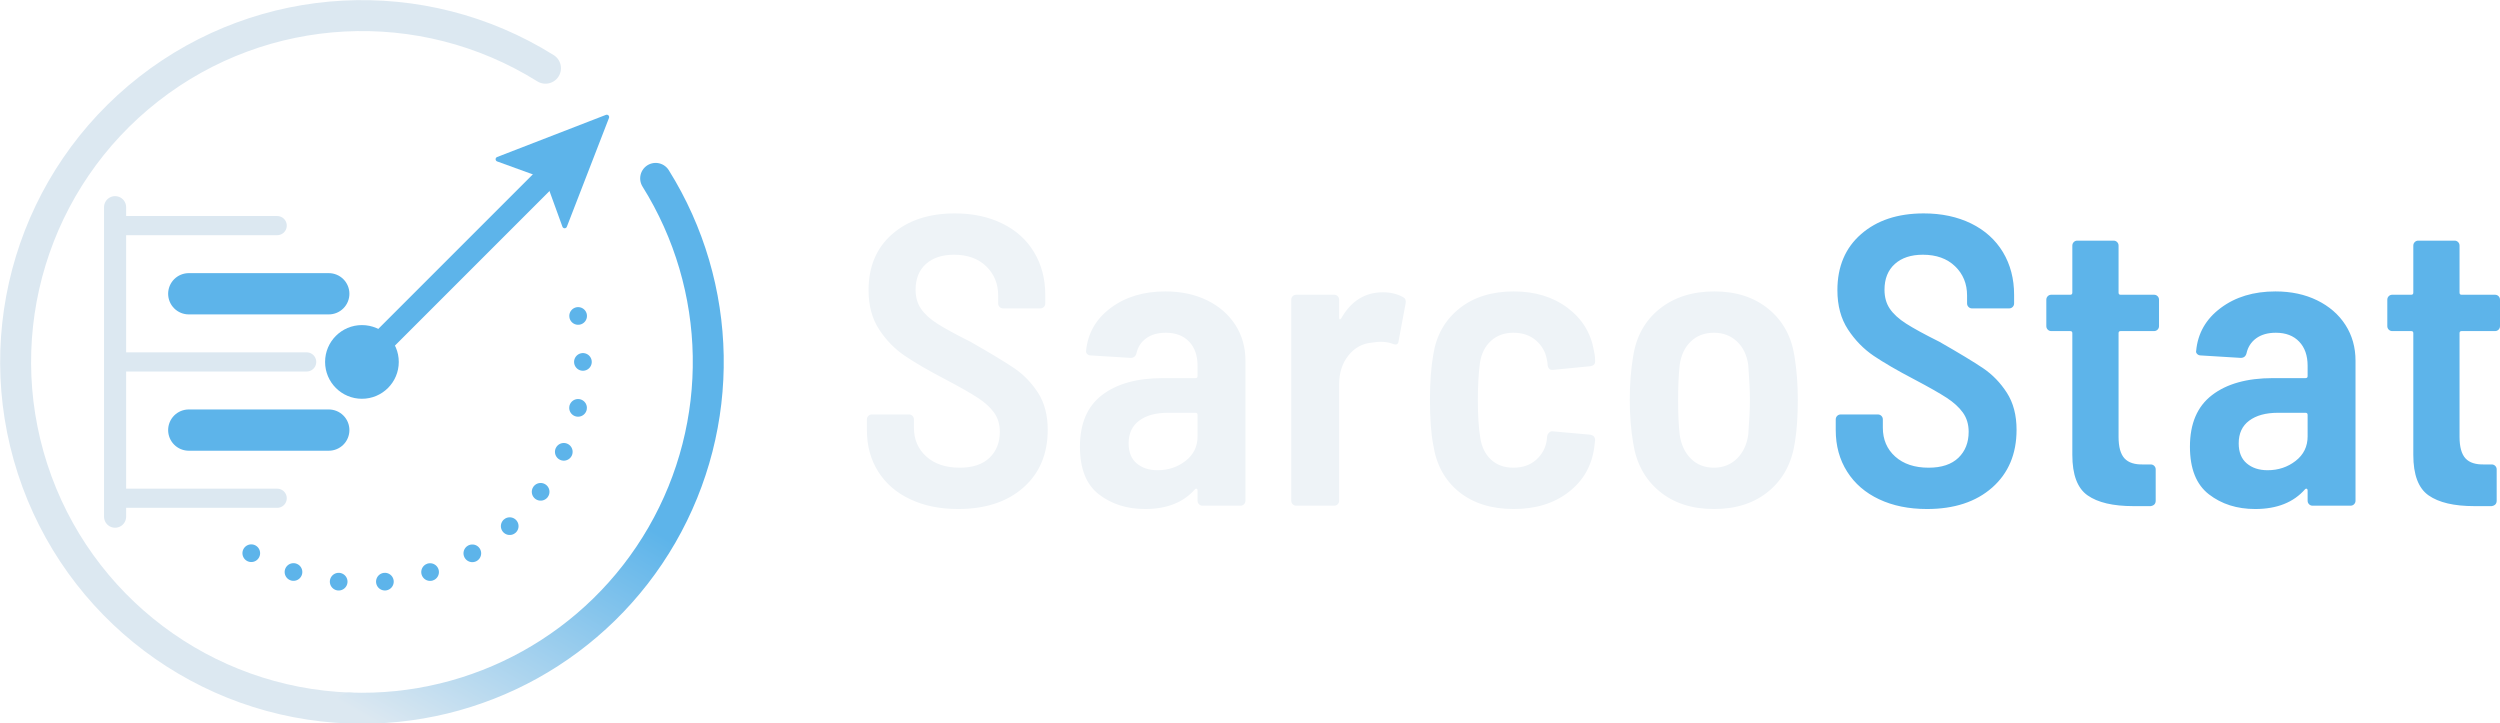
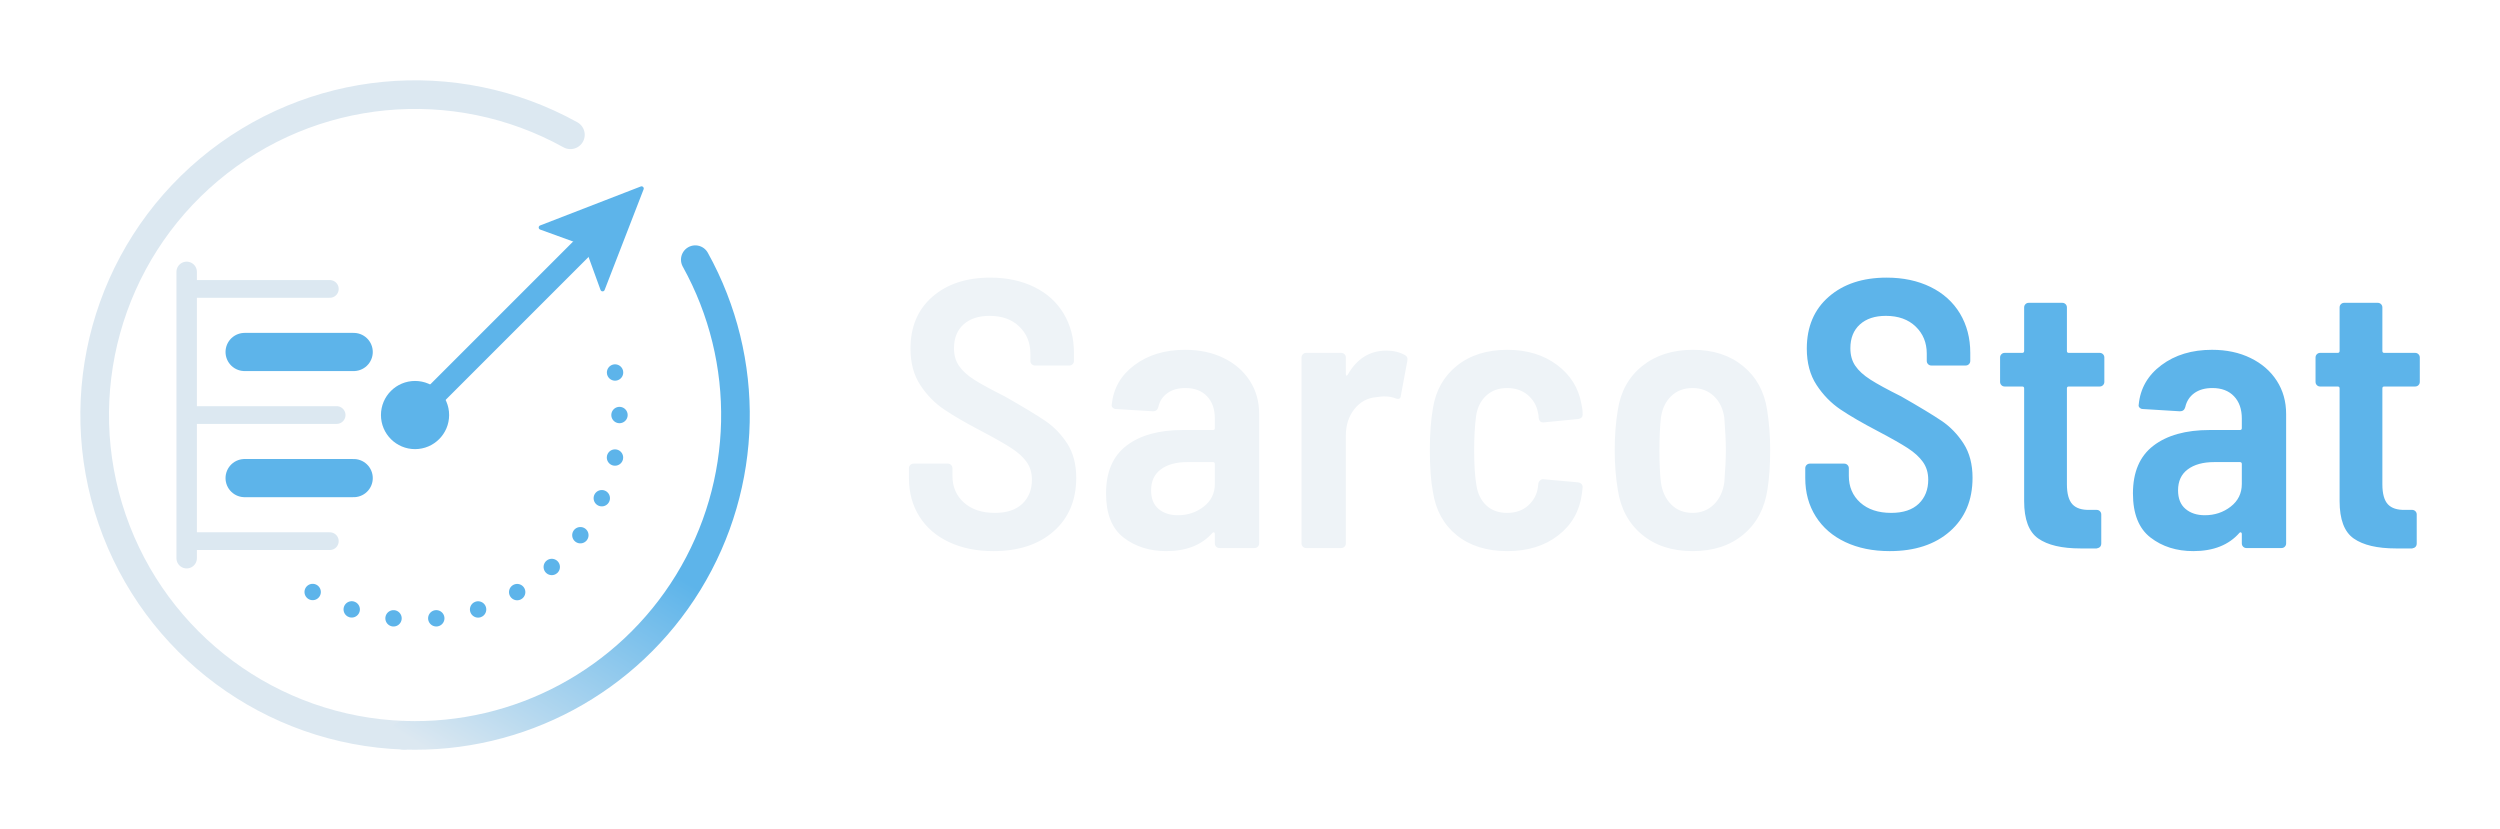
- <svg xmlns="http://www.w3.org/2000/svg" viewBox="0 0 346.06 100" fill="none" role="img" aria-label="SarcoStat">
-   <g transform="translate(-11.1 -11.1) scale(1.02)">
-     <linearGradient id="ssh-full-dark" gradientUnits="userSpaceOnUse" x1="58.36" y1="106.97" x2="99.86" y2="35.09">
+ <svg xmlns="http://www.w3.org/2000/svg" viewBox="0 0 374.06 124" fill="none" role="img" aria-label="SarcoStat">
+   <g transform="translate(0.9 0.9) scale(1.02)">
+     <linearGradient id="ssh-full-dark" gradientUnits="userSpaceOnUse" x1="58.36" y1="106.97" x2="101.11" y2="37.21">
      <stop offset="0" stop-color="#DCE8F1" />
      <stop offset=".5" stop-color="#5DB4EA" />
      <stop offset="1" stop-color="#5DB4EA" />
    </linearGradient>
-     <path d="M84.91 20.14A47 47 0 1 0 58.36 106.97" stroke="#DCE8F1" stroke-width="4.2" stroke-linecap="round" />
-     <path d="M58.36 106.97A47 47 0 0 0 99.86 35.09" stroke="url(#ssh-full-dark)" stroke-width="4.2" stroke-linecap="round" />
+     <path d="M82.79 18.89A47 47 0 1 0 58.36 106.97" stroke="#DCE8F1" stroke-width="4.2" stroke-linecap="round" />
+     <path d="M58.36 106.97A47 47 0 0 0 101.11 37.21" stroke="url(#ssh-full-dark)" stroke-width="4.2" stroke-linecap="round" />
    <path d="M89.34 53.76A30 30 0 0 1 39.93 82.29" stroke="#5DB4EA" stroke-width="2.4" stroke-linecap="round" stroke-dasharray="0 6.283" />
    <path d="M26.5 39V81" stroke="#DCE8F1" stroke-width="3" stroke-linecap="round" />
-     <path d="M28 41.5H48.5" stroke="#DCE8F1" stroke-width="2.6" stroke-linecap="round" />
-     <path d="M36.5 50.75H55.5" stroke="#5DB4EA" stroke-width="5.6" stroke-linecap="round" />
-     <path d="M28 60H52.5" stroke="#DCE8F1" stroke-width="2.6" stroke-linecap="round" />
-     <path d="M36.5 69.25H55.5" stroke="#5DB4EA" stroke-width="5.6" stroke-linecap="round" />
-     <path d="M28 78.5H48.5" stroke="#DCE8F1" stroke-width="2.6" stroke-linecap="round" />
+     <path d="M28 41.5H47.5" stroke="#DCE8F1" stroke-width="2.6" stroke-linecap="round" />
+     <path d="M35 50.75H51" stroke="#5DB4EA" stroke-width="5.6" stroke-linecap="round" />
+     <path d="M28 60H48.5" stroke="#DCE8F1" stroke-width="2.6" stroke-linecap="round" />
+     <path d="M35 69.25H51" stroke="#5DB4EA" stroke-width="5.6" stroke-linecap="round" />
+     <path d="M28 78.5H47.5" stroke="#DCE8F1" stroke-width="2.6" stroke-linecap="round" />
    <path d="M60 60L84.47 35.53" stroke="#5DB4EA" stroke-width="3.2" stroke-linecap="round" />
    <path d="M93.23 26.77L78.46 32.49L85.1 34.9L87.51 41.54Z" fill="#5DB4EA" stroke="#5DB4EA" stroke-width="0.64" stroke-linejoin="round" />
    <circle cx="60" cy="60" r="5" fill="#5DB4EA" />
  </g>
-   <path d="M120 59.54V58.06Q120 57.77 120.2 57.57Q120.4 57.37 120.69 57.37H125.83Q126.11 57.37 126.31 57.57Q126.51 57.77 126.51 58.06V59.2Q126.51 61.66 128.23 63.2Q129.94 64.74 132.86 64.74Q135.54 64.74 136.97 63.37Q138.4 62 138.4 59.77Q138.4 58.23 137.6 57.11Q136.8 56 135.34 55.06Q133.89 54.11 130.86 52.51Q127.37 50.69 125.26 49.26Q123.14 47.83 121.69 45.6Q120.23 43.37 120.23 40.17Q120.23 35.26 123.51 32.4Q126.8 29.54 132.17 29.54Q135.89 29.54 138.74 30.94Q141.6 32.34 143.14 34.91Q144.69 37.49 144.69 40.8V42Q144.69 42.29 144.49 42.49Q144.29 42.69 144 42.69H138.86Q138.57 42.69 138.37 42.49Q138.17 42.29 138.17 42V40.91Q138.17 38.46 136.51 36.86Q134.86 35.26 132.06 35.26Q129.6 35.26 128.17 36.54Q126.74 37.83 126.74 40.11Q126.74 41.66 127.49 42.74Q128.23 43.83 129.74 44.8Q131.26 45.77 134.34 47.31Q138.46 49.66 140.4 50.97Q142.34 52.29 143.69 54.37Q145.03 56.46 145.03 59.49Q145.03 64.51 141.66 67.49Q138.29 70.46 132.63 70.46Q128.86 70.46 126 69.11Q123.14 67.77 121.57 65.29Q120 62.8 120 59.54ZM172.4 49.94V69.31Q172.4 69.6 172.2 69.8Q172 70 171.71 70H166.46Q166.17 70 165.97 69.8Q165.77 69.6 165.77 69.31V67.89Q165.77 67.71 165.66 67.66Q165.54 67.6 165.43 67.71Q163.03 70.46 158.51 70.46Q154.74 70.46 152.11 68.43Q149.49 66.4 149.49 61.83Q149.49 57.03 152.54 54.69Q155.6 52.34 160.97 52.34H165.49Q165.77 52.34 165.77 52.06V50.63Q165.77 48.51 164.6 47.29Q163.43 46.06 161.37 46.06Q159.71 46.06 158.66 46.83Q157.6 47.6 157.31 48.91Q157.14 49.54 156.51 49.54L150.97 49.2Q150.69 49.2 150.49 49Q150.29 48.8 150.34 48.57Q150.69 44.91 153.74 42.63Q156.8 40.34 161.31 40.34Q164.57 40.34 167.09 41.57Q169.6 42.8 171 44.97Q172.4 47.14 172.4 49.94ZM165.77 60.4V57.43Q165.77 57.14 165.49 57.14H161.66Q159.14 57.14 157.69 58.23Q156.23 59.31 156.23 61.37Q156.23 63.2 157.34 64.14Q158.46 65.09 160.23 65.09Q162.46 65.09 164.11 63.8Q165.77 62.51 165.77 60.4ZM194.23 41.14Q194.69 41.37 194.57 42L193.6 47.2Q193.54 47.89 192.8 47.6Q192.06 47.31 191.09 47.31Q190.69 47.31 189.89 47.43Q187.94 47.6 186.66 49.2Q185.37 50.8 185.37 53.2V69.31Q185.37 69.6 185.17 69.8Q184.97 70 184.69 70H179.43Q179.14 70 178.94 69.8Q178.74 69.6 178.74 69.31V41.49Q178.74 41.2 178.94 41Q179.14 40.8 179.43 40.8H184.69Q184.97 40.8 185.17 41Q185.37 41.2 185.37 41.49V43.94Q185.37 44.17 185.46 44.2Q185.54 44.23 185.66 44.06Q187.71 40.46 191.43 40.46Q193.03 40.46 194.23 41.14ZM198.4 61.6Q197.94 59.26 197.94 55.31Q197.94 51.71 198.4 49.09Q199.03 45.09 202 42.71Q204.97 40.34 209.54 40.34Q213.94 40.34 216.97 42.6Q220 44.86 220.63 48.51Q220.69 48.74 220.74 49.09Q220.8 49.43 220.8 49.94V50.06Q220.8 50.57 220.17 50.69L214.97 51.2H214.86Q214.34 51.2 214.23 50.57Q214.23 50.17 214.11 49.71Q213.83 48.17 212.6 47.11Q211.37 46.06 209.49 46.06Q207.6 46.06 206.37 47.2Q205.14 48.34 204.86 50.23Q204.57 52.4 204.57 55.37Q204.57 58.63 204.91 60.63Q205.2 62.51 206.4 63.63Q207.6 64.74 209.49 64.74Q211.43 64.74 212.66 63.63Q213.89 62.51 214.11 60.91L214.17 60.34Q214.23 60.06 214.46 59.86Q214.69 59.66 214.97 59.71L220.11 60.17Q220.8 60.29 220.8 60.91L220.69 61.89Q220.17 65.77 217.14 68.11Q214.11 70.46 209.54 70.46Q204.91 70.46 201.97 68.09Q199.03 65.71 198.4 61.6ZM226.06 61.26Q225.6 58.51 225.6 55.37Q225.6 52.11 226.06 49.37Q226.69 45.2 229.71 42.77Q232.74 40.34 237.31 40.34Q241.83 40.34 244.8 42.77Q247.77 45.2 248.4 49.31Q248.86 52.17 248.86 55.31Q248.86 58.74 248.46 61.2Q247.83 65.49 244.86 67.97Q241.89 70.46 237.26 70.46Q232.63 70.46 229.66 67.97Q226.69 65.49 226.06 61.26ZM242 60.17Q242.23 57.2 242.23 55.37Q242.23 53.49 242 50.51Q241.71 48.46 240.43 47.26Q239.14 46.06 237.26 46.06Q235.31 46.06 234.06 47.26Q232.8 48.46 232.51 50.51Q232.29 52.51 232.29 55.37Q232.29 58.29 232.51 60.17Q232.8 62.23 234.06 63.49Q235.31 64.74 237.26 64.74Q239.14 64.74 240.43 63.49Q241.71 62.23 242 60.17Z" fill="#EEF3F7" />
-   <path d="M254.11 59.54V58.06Q254.11 57.77 254.31 57.57Q254.51 57.37 254.8 57.37H259.94Q260.23 57.37 260.43 57.57Q260.63 57.77 260.63 58.06V59.2Q260.63 61.66 262.34 63.2Q264.06 64.74 266.97 64.74Q269.66 64.74 271.09 63.37Q272.51 62 272.51 59.77Q272.51 58.23 271.71 57.11Q270.91 56 269.46 55.06Q268 54.11 264.97 52.51Q261.49 50.69 259.37 49.26Q257.26 47.83 255.8 45.6Q254.34 43.37 254.34 40.17Q254.34 35.26 257.63 32.4Q260.91 29.54 266.29 29.54Q270 29.54 272.86 30.94Q275.71 32.34 277.26 34.91Q278.8 37.49 278.8 40.8V42Q278.8 42.29 278.6 42.49Q278.4 42.69 278.11 42.69H272.97Q272.69 42.69 272.49 42.49Q272.29 42.29 272.29 42V40.91Q272.29 38.46 270.63 36.86Q268.97 35.26 266.17 35.26Q263.71 35.26 262.29 36.54Q260.86 37.83 260.86 40.11Q260.86 41.66 261.6 42.74Q262.34 43.83 263.86 44.8Q265.37 45.77 268.46 47.31Q272.57 49.66 274.51 50.97Q276.46 52.29 277.8 54.37Q279.14 56.46 279.14 59.49Q279.14 64.51 275.77 67.49Q272.4 70.46 266.74 70.46Q262.97 70.46 260.11 69.11Q257.26 67.77 255.69 65.29Q254.11 62.8 254.11 59.54ZM298.17 45.83H293.54Q293.26 45.83 293.26 46.11V60.46Q293.26 62.57 294.09 63.46Q294.91 64.34 296.69 64.29H297.71Q298 64.29 298.2 64.49Q298.4 64.69 298.4 64.97V69.31Q298.4 69.94 297.71 70.06H295.31Q291.09 70.06 288.97 68.57Q286.86 67.09 286.86 62.97V46.11Q286.86 45.83 286.57 45.83H283.94Q283.66 45.83 283.46 45.63Q283.26 45.43 283.26 45.14V41.49Q283.26 41.2 283.46 41Q283.66 40.8 283.94 40.8H286.57Q286.86 40.8 286.86 40.51V34Q286.86 33.71 287.06 33.51Q287.26 33.31 287.54 33.31H292.57Q292.86 33.31 293.06 33.51Q293.26 33.71 293.26 34V40.51Q293.26 40.8 293.54 40.8H298.17Q298.46 40.8 298.66 41Q298.86 41.2 298.86 41.49V45.14Q298.86 45.43 298.66 45.63Q298.46 45.83 298.17 45.83ZM326.06 49.94V69.31Q326.06 69.6 325.86 69.8Q325.66 70 325.37 70H320.11Q319.83 70 319.63 69.8Q319.43 69.6 319.43 69.31V67.89Q319.43 67.71 319.31 67.66Q319.2 67.6 319.09 67.71Q316.69 70.46 312.17 70.46Q308.4 70.46 305.77 68.43Q303.14 66.4 303.14 61.83Q303.14 57.03 306.2 54.69Q309.26 52.34 314.63 52.34H319.14Q319.43 52.34 319.43 52.06V50.63Q319.43 48.51 318.26 47.29Q317.09 46.06 315.03 46.06Q313.37 46.06 312.31 46.83Q311.26 47.6 310.97 48.91Q310.8 49.54 310.17 49.54L304.63 49.2Q304.34 49.2 304.14 49Q303.94 48.8 304 48.57Q304.34 44.91 307.4 42.63Q310.46 40.34 314.97 40.34Q318.23 40.34 320.74 41.57Q323.26 42.8 324.66 44.97Q326.06 47.14 326.06 49.94ZM319.43 60.4V57.43Q319.43 57.14 319.14 57.14H315.31Q312.8 57.14 311.34 58.23Q309.89 59.31 309.89 61.37Q309.89 63.2 311 64.14Q312.11 65.09 313.89 65.09Q316.11 65.09 317.77 63.8Q319.43 62.51 319.43 60.4ZM345.37 45.83H340.74Q340.46 45.83 340.46 46.11V60.46Q340.46 62.57 341.29 63.46Q342.11 64.34 343.89 64.29H344.91Q345.2 64.29 345.4 64.49Q345.6 64.69 345.6 64.97V69.31Q345.6 69.94 344.91 70.06H342.51Q338.29 70.06 336.17 68.57Q334.06 67.09 334.06 62.97V46.11Q334.06 45.83 333.77 45.83H331.14Q330.86 45.83 330.66 45.63Q330.46 45.43 330.46 45.14V41.49Q330.46 41.2 330.66 41Q330.86 40.8 331.14 40.8H333.77Q334.06 40.8 334.06 40.51V34Q334.06 33.71 334.26 33.51Q334.46 33.31 334.74 33.31H339.77Q340.06 33.31 340.26 33.51Q340.46 33.71 340.46 34V40.51Q340.46 40.8 340.74 40.8H345.37Q345.66 40.8 345.86 41Q346.06 41.2 346.06 41.49V45.14Q346.06 45.43 345.86 45.63Q345.66 45.83 345.37 45.83Z" fill="#5DB4EA" />
+   <path d="M136 71.54V70.06Q136 69.77 136.2 69.57Q136.4 69.37 136.69 69.37H141.83Q142.11 69.37 142.31 69.57Q142.51 69.77 142.51 70.06V71.2Q142.51 73.66 144.23 75.2Q145.94 76.74 148.86 76.74Q151.54 76.74 152.97 75.37Q154.4 74 154.4 71.77Q154.4 70.23 153.6 69.11Q152.8 68 151.34 67.06Q149.89 66.11 146.86 64.51Q143.37 62.69 141.26 61.26Q139.14 59.83 137.69 57.6Q136.23 55.37 136.23 52.17Q136.23 47.26 139.51 44.4Q142.8 41.54 148.17 41.54Q151.89 41.54 154.74 42.94Q157.6 44.34 159.14 46.91Q160.69 49.49 160.69 52.8V54Q160.69 54.29 160.49 54.49Q160.29 54.69 160 54.69H154.86Q154.57 54.69 154.37 54.49Q154.17 54.29 154.17 54V52.91Q154.17 50.46 152.51 48.86Q150.86 47.26 148.06 47.26Q145.6 47.26 144.17 48.54Q142.74 49.83 142.74 52.11Q142.74 53.66 143.49 54.74Q144.23 55.83 145.74 56.8Q147.26 57.77 150.34 59.31Q154.46 61.66 156.4 62.97Q158.34 64.29 159.69 66.37Q161.03 68.46 161.03 71.49Q161.03 76.51 157.66 79.49Q154.29 82.46 148.63 82.46Q144.86 82.46 142 81.11Q139.14 79.77 137.57 77.29Q136 74.8 136 71.54ZM188.4 61.94V81.31Q188.4 81.6 188.2 81.8Q188 82 187.71 82H182.46Q182.17 82 181.97 81.8Q181.77 81.6 181.77 81.31V79.89Q181.77 79.71 181.66 79.66Q181.54 79.6 181.43 79.71Q179.03 82.46 174.51 82.46Q170.74 82.46 168.11 80.43Q165.49 78.4 165.49 73.83Q165.49 69.03 168.54 66.69Q171.6 64.34 176.97 64.34H181.49Q181.77 64.34 181.77 64.06V62.63Q181.77 60.51 180.6 59.29Q179.43 58.06 177.37 58.06Q175.71 58.06 174.66 58.83Q173.6 59.6 173.31 60.91Q173.14 61.54 172.51 61.54L166.97 61.2Q166.69 61.2 166.49 61Q166.29 60.8 166.34 60.57Q166.69 56.91 169.74 54.63Q172.8 52.34 177.31 52.34Q180.57 52.34 183.09 53.57Q185.6 54.8 187 56.97Q188.4 59.14 188.4 61.94ZM181.77 72.4V69.43Q181.77 69.14 181.49 69.14H177.66Q175.14 69.14 173.69 70.23Q172.23 71.31 172.23 73.37Q172.23 75.2 173.34 76.14Q174.46 77.09 176.23 77.09Q178.46 77.09 180.11 75.8Q181.77 74.51 181.77 72.4ZM210.23 53.14Q210.69 53.37 210.57 54L209.6 59.2Q209.54 59.89 208.8 59.6Q208.06 59.31 207.09 59.31Q206.69 59.31 205.89 59.43Q203.94 59.6 202.66 61.2Q201.37 62.8 201.37 65.2V81.31Q201.37 81.6 201.17 81.8Q200.97 82 200.69 82H195.43Q195.14 82 194.94 81.8Q194.74 81.6 194.74 81.31V53.49Q194.74 53.2 194.94 53Q195.14 52.8 195.43 52.8H200.69Q200.97 52.8 201.17 53Q201.37 53.2 201.37 53.49V55.94Q201.37 56.17 201.46 56.2Q201.54 56.23 201.66 56.06Q203.71 52.46 207.43 52.46Q209.03 52.46 210.23 53.14ZM214.4 73.6Q213.94 71.26 213.94 67.31Q213.94 63.71 214.4 61.09Q215.03 57.09 218 54.71Q220.97 52.34 225.54 52.34Q229.94 52.34 232.97 54.6Q236 56.86 236.63 60.51Q236.69 60.74 236.74 61.09Q236.8 61.43 236.8 61.94V62.06Q236.8 62.57 236.17 62.69L230.97 63.2H230.86Q230.34 63.2 230.23 62.57Q230.23 62.17 230.11 61.71Q229.83 60.17 228.6 59.11Q227.37 58.06 225.49 58.06Q223.6 58.06 222.37 59.2Q221.14 60.34 220.86 62.23Q220.57 64.4 220.57 67.37Q220.57 70.63 220.91 72.63Q221.2 74.51 222.4 75.63Q223.6 76.74 225.49 76.74Q227.43 76.74 228.66 75.63Q229.89 74.51 230.11 72.91L230.17 72.34Q230.23 72.06 230.46 71.86Q230.69 71.66 230.97 71.71L236.11 72.17Q236.8 72.29 236.8 72.91L236.69 73.89Q236.17 77.77 233.14 80.11Q230.11 82.46 225.54 82.46Q220.91 82.46 217.97 80.09Q215.03 77.71 214.4 73.6ZM242.06 73.26Q241.6 70.51 241.6 67.37Q241.6 64.11 242.06 61.37Q242.69 57.2 245.71 54.77Q248.74 52.34 253.31 52.34Q257.83 52.34 260.8 54.77Q263.77 57.2 264.4 61.31Q264.86 64.17 264.86 67.31Q264.86 70.74 264.46 73.2Q263.83 77.49 260.86 79.97Q257.89 82.46 253.26 82.46Q248.63 82.46 245.66 79.97Q242.69 77.49 242.06 73.26ZM258 72.17Q258.23 69.2 258.23 67.37Q258.23 65.49 258 62.51Q257.71 60.46 256.43 59.26Q255.14 58.06 253.26 58.06Q251.31 58.06 250.06 59.26Q248.8 60.46 248.51 62.51Q248.29 64.51 248.29 67.37Q248.29 70.29 248.51 72.17Q248.8 74.23 250.06 75.49Q251.31 76.74 253.26 76.74Q255.14 76.74 256.43 75.49Q257.71 74.23 258 72.17Z" fill="#EEF3F7" />
+   <path d="M270.11 71.54V70.06Q270.11 69.77 270.31 69.57Q270.51 69.37 270.8 69.37H275.94Q276.23 69.37 276.43 69.57Q276.63 69.77 276.63 70.06V71.2Q276.63 73.66 278.34 75.2Q280.06 76.74 282.97 76.74Q285.66 76.74 287.09 75.37Q288.51 74 288.51 71.77Q288.51 70.23 287.71 69.11Q286.91 68 285.46 67.06Q284 66.11 280.97 64.51Q277.49 62.69 275.37 61.26Q273.26 59.83 271.8 57.6Q270.34 55.37 270.34 52.17Q270.34 47.26 273.63 44.4Q276.91 41.54 282.29 41.54Q286 41.54 288.86 42.94Q291.71 44.34 293.26 46.91Q294.8 49.49 294.8 52.8V54Q294.8 54.29 294.6 54.49Q294.4 54.69 294.11 54.69H288.97Q288.69 54.69 288.49 54.49Q288.29 54.29 288.29 54V52.91Q288.29 50.46 286.63 48.86Q284.97 47.26 282.17 47.26Q279.71 47.26 278.29 48.54Q276.86 49.83 276.86 52.11Q276.86 53.66 277.6 54.74Q278.34 55.83 279.86 56.8Q281.37 57.77 284.46 59.31Q288.57 61.66 290.51 62.97Q292.46 64.29 293.8 66.37Q295.14 68.46 295.14 71.49Q295.14 76.51 291.77 79.49Q288.4 82.46 282.74 82.46Q278.97 82.46 276.11 81.11Q273.26 79.77 271.69 77.29Q270.11 74.8 270.11 71.54ZM314.17 57.83H309.54Q309.26 57.83 309.26 58.11V72.46Q309.26 74.57 310.09 75.46Q310.91 76.34 312.69 76.29H313.71Q314 76.29 314.2 76.49Q314.4 76.69 314.4 76.97V81.31Q314.4 81.94 313.71 82.06H311.31Q307.09 82.06 304.97 80.57Q302.86 79.09 302.86 74.97V58.11Q302.86 57.83 302.57 57.83H299.94Q299.66 57.83 299.46 57.63Q299.26 57.43 299.26 57.14V53.49Q299.26 53.2 299.46 53Q299.66 52.8 299.94 52.8H302.57Q302.86 52.8 302.86 52.51V46Q302.86 45.71 303.06 45.51Q303.26 45.31 303.54 45.31H308.57Q308.86 45.31 309.06 45.51Q309.26 45.71 309.26 46V52.51Q309.26 52.8 309.54 52.8H314.17Q314.46 52.8 314.66 53Q314.86 53.2 314.86 53.49V57.14Q314.86 57.43 314.66 57.63Q314.46 57.83 314.17 57.83ZM342.06 61.94V81.31Q342.06 81.6 341.86 81.8Q341.66 82 341.37 82H336.11Q335.83 82 335.63 81.8Q335.43 81.6 335.43 81.31V79.89Q335.43 79.71 335.31 79.66Q335.2 79.6 335.09 79.71Q332.69 82.46 328.17 82.46Q324.4 82.46 321.77 80.43Q319.14 78.4 319.14 73.83Q319.14 69.03 322.2 66.69Q325.26 64.34 330.63 64.34H335.14Q335.43 64.34 335.43 64.06V62.63Q335.43 60.51 334.26 59.29Q333.09 58.06 331.03 58.06Q329.37 58.06 328.31 58.83Q327.26 59.6 326.97 60.91Q326.8 61.54 326.17 61.54L320.63 61.2Q320.34 61.2 320.14 61Q319.94 60.8 320 60.57Q320.34 56.91 323.4 54.63Q326.46 52.34 330.97 52.34Q334.23 52.34 336.74 53.57Q339.26 54.8 340.66 56.97Q342.06 59.14 342.06 61.94ZM335.43 72.4V69.43Q335.43 69.14 335.14 69.14H331.31Q328.8 69.14 327.34 70.23Q325.89 71.31 325.89 73.37Q325.89 75.2 327 76.14Q328.11 77.09 329.89 77.09Q332.11 77.09 333.77 75.8Q335.43 74.51 335.43 72.4ZM361.37 57.83H356.74Q356.46 57.83 356.46 58.11V72.46Q356.46 74.57 357.29 75.46Q358.11 76.34 359.89 76.29H360.91Q361.2 76.29 361.4 76.49Q361.6 76.69 361.6 76.97V81.31Q361.6 81.94 360.91 82.06H358.51Q354.29 82.06 352.17 80.57Q350.06 79.09 350.06 74.97V58.11Q350.06 57.83 349.77 57.83H347.14Q346.86 57.83 346.66 57.63Q346.46 57.43 346.46 57.14V53.49Q346.46 53.2 346.66 53Q346.86 52.8 347.14 52.8H349.77Q350.06 52.8 350.06 52.51V46Q350.06 45.71 350.26 45.51Q350.46 45.31 350.74 45.31H355.77Q356.06 45.31 356.26 45.51Q356.46 45.71 356.46 46V52.51Q356.46 52.8 356.74 52.8H361.37Q361.66 52.8 361.86 53Q362.06 53.2 362.06 53.49V57.14Q362.06 57.43 361.86 57.63Q361.66 57.83 361.37 57.83Z" fill="#5DB4EA" />
</svg>
